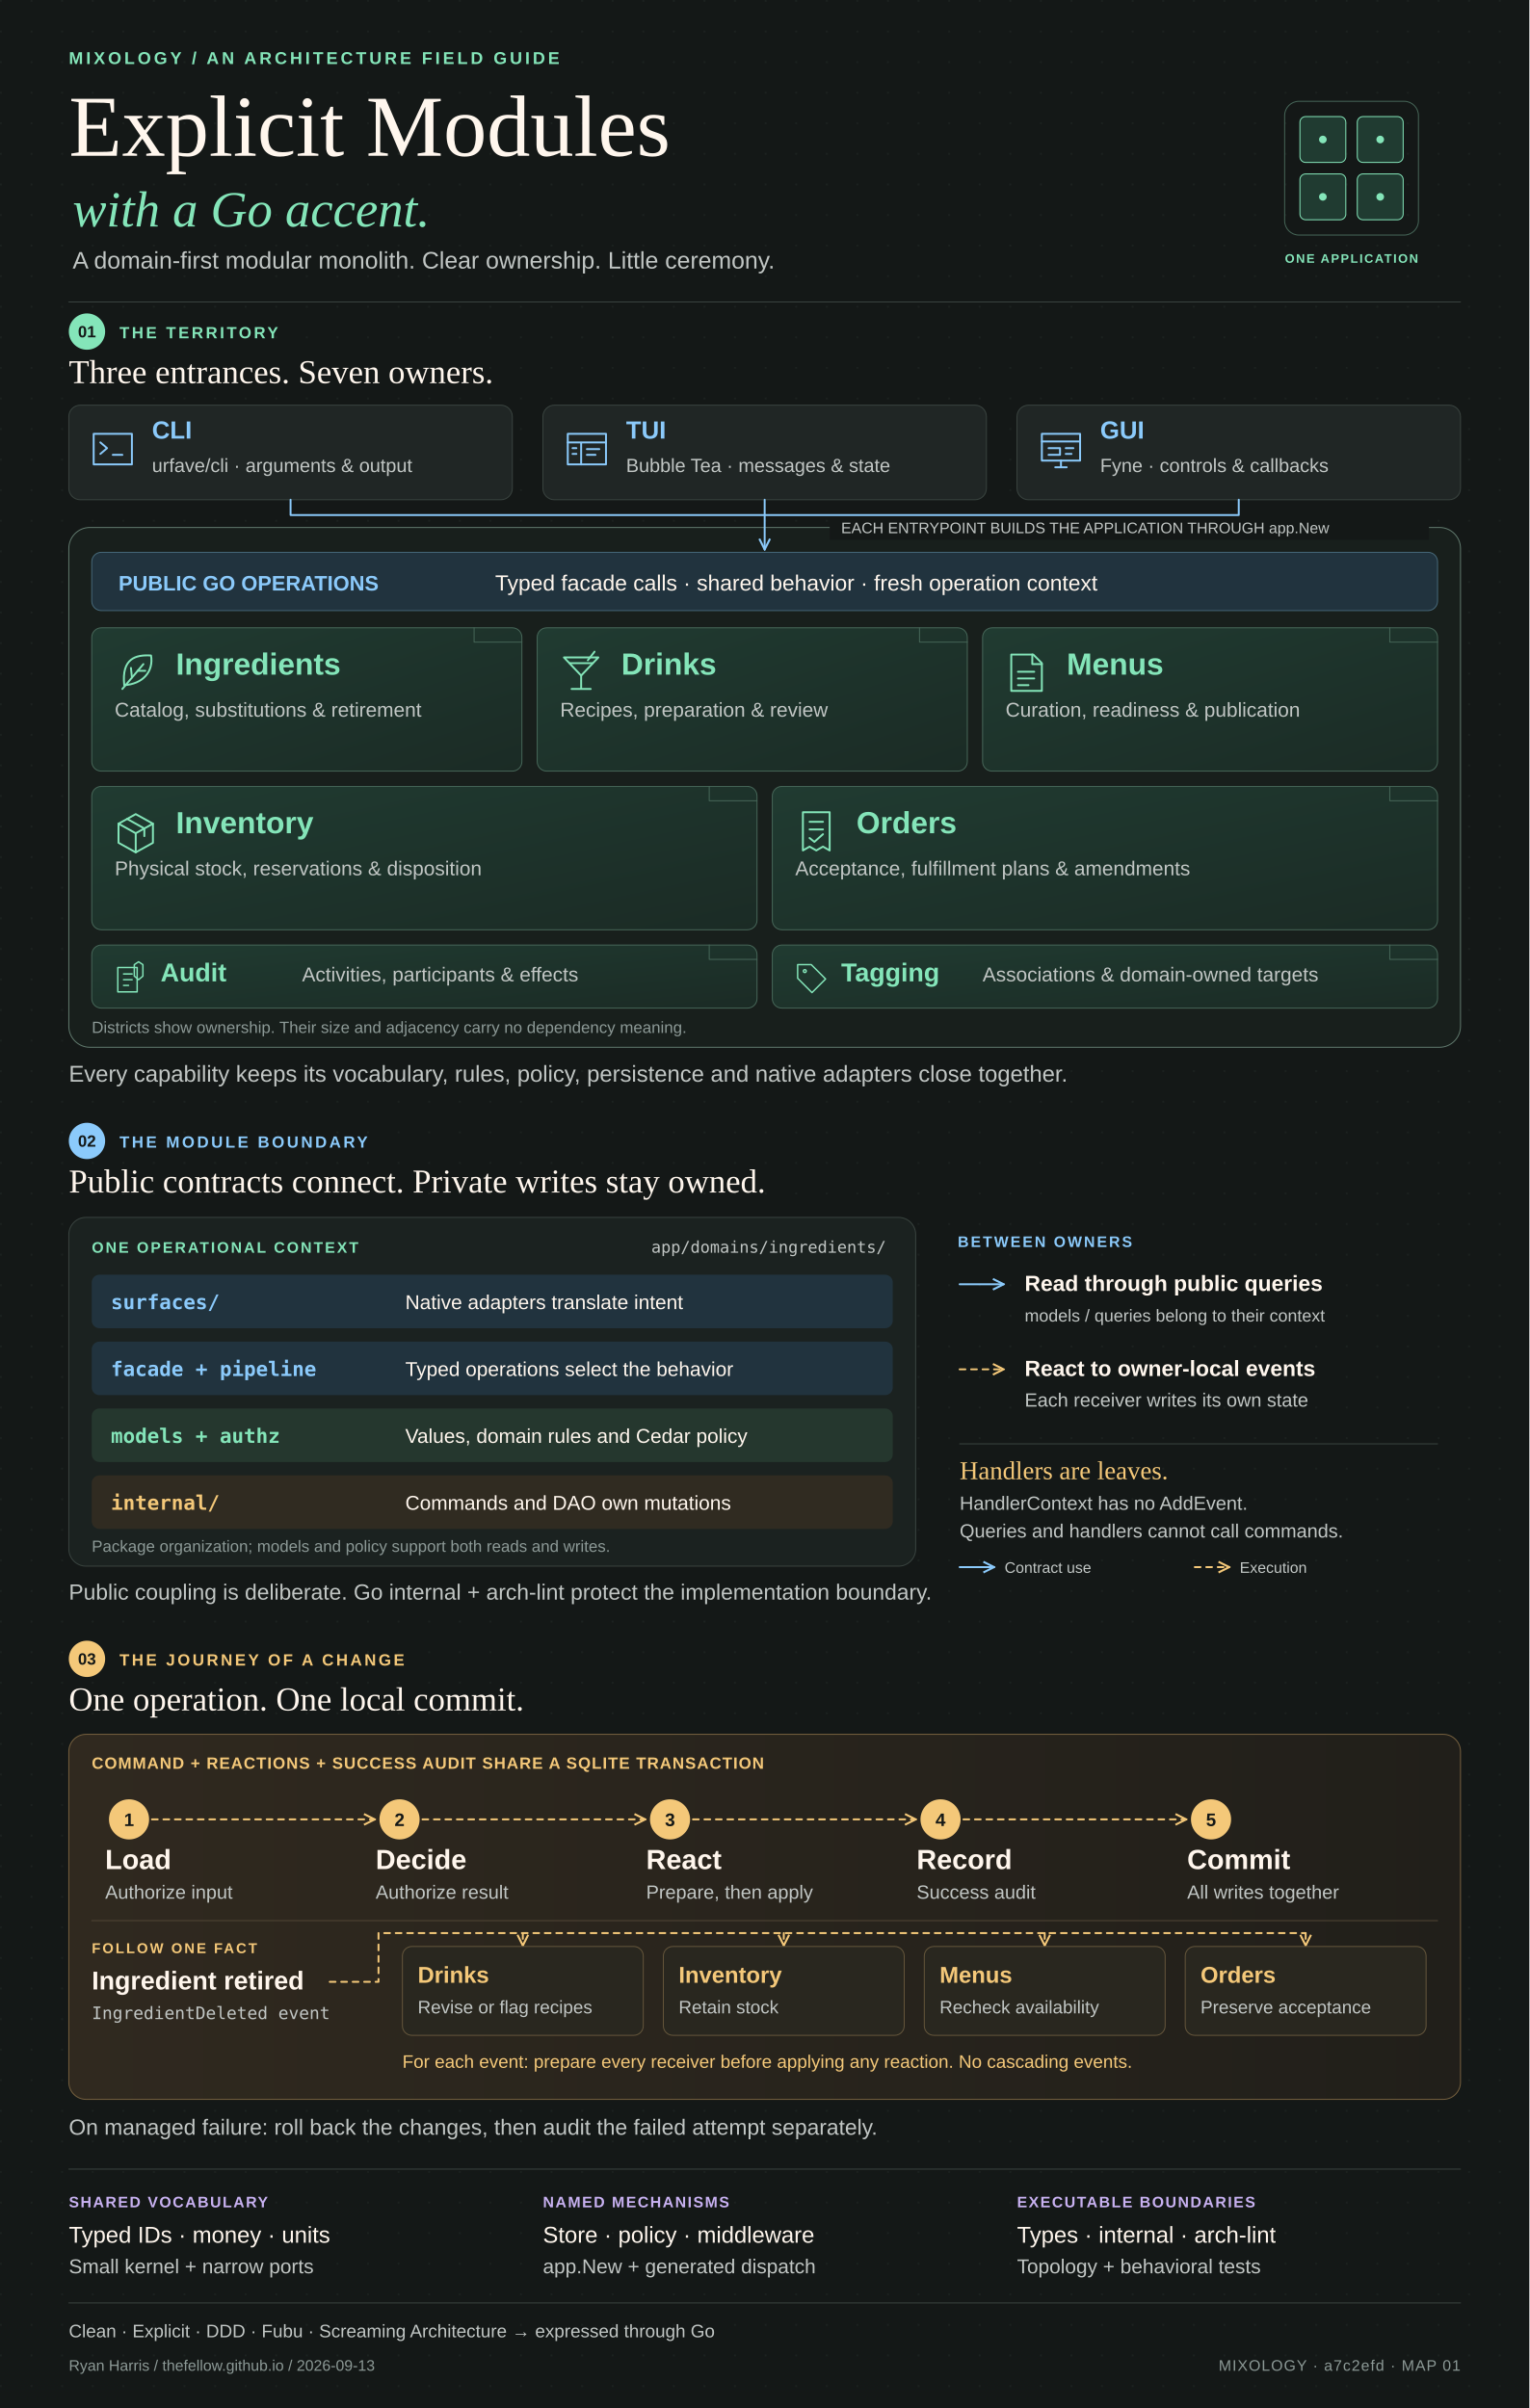
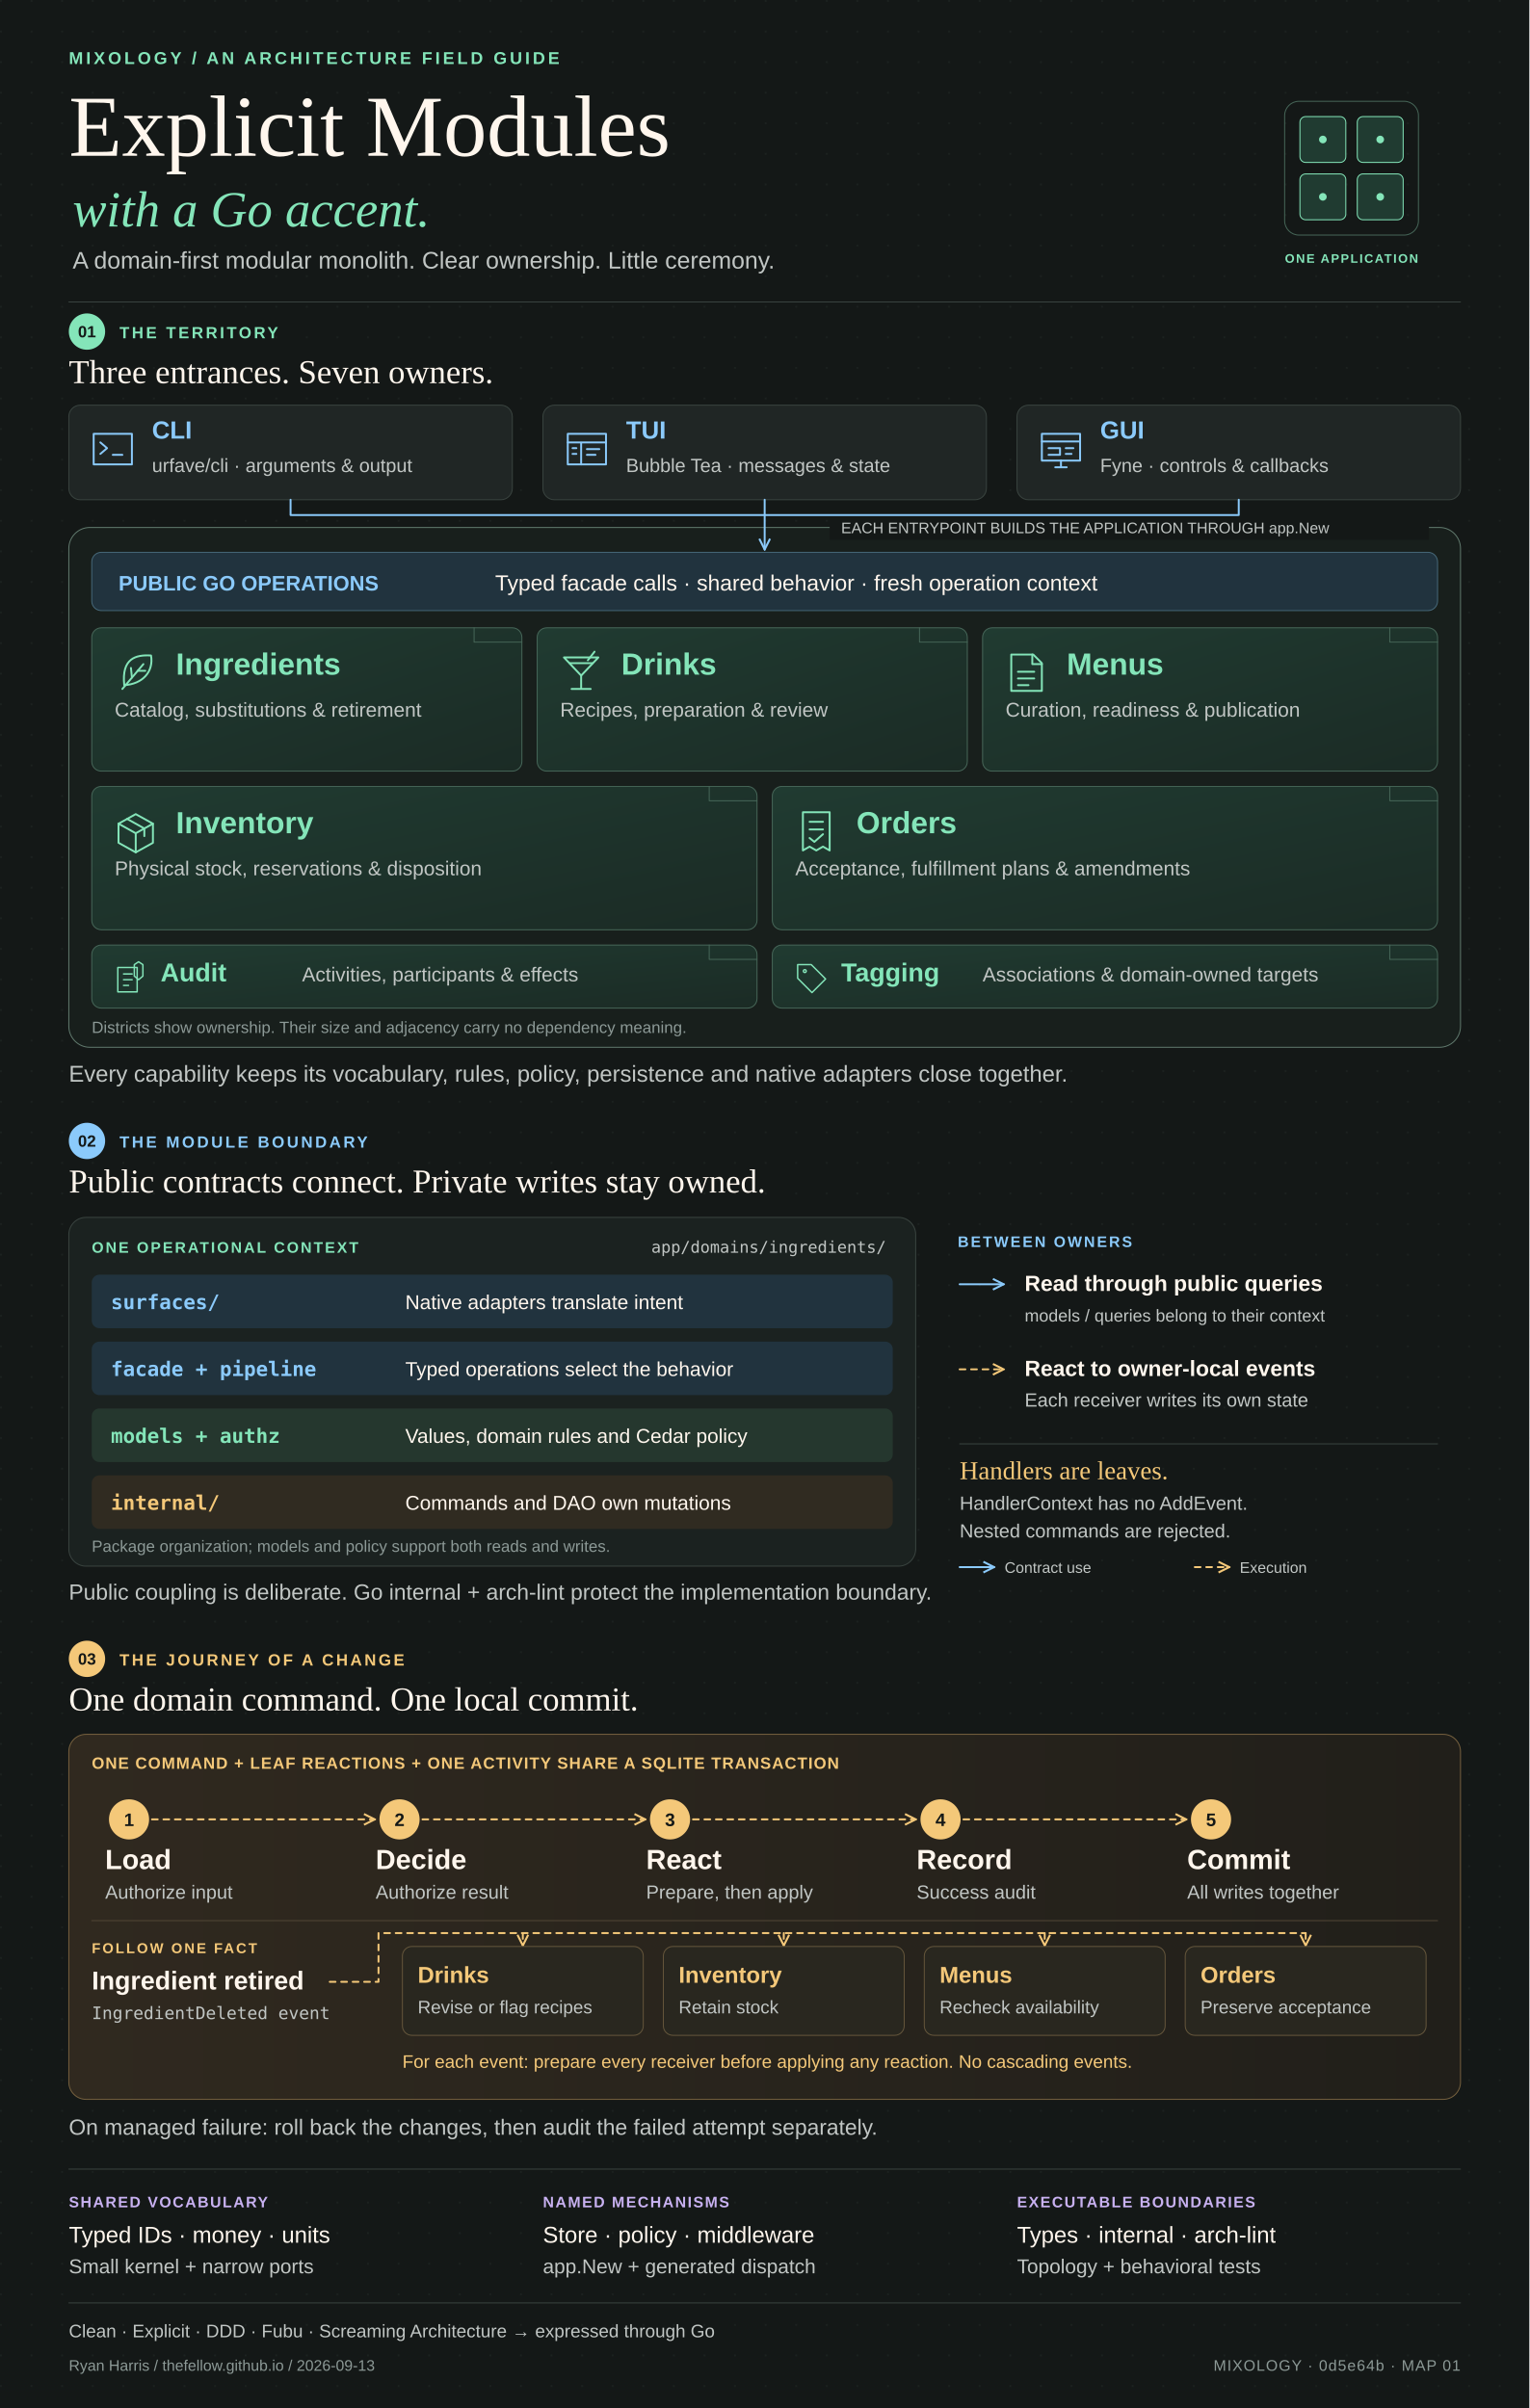
<svg xmlns="http://www.w3.org/2000/svg" xmlns:xlink="http://www.w3.org/1999/xlink" width="1600" height="2520" viewBox="0 0 1600 2520" role="img" aria-labelledby="title desc">
  <defs>
    <pattern id="grid" width="32" height="32" patternUnits="userSpaceOnUse">
      <circle cx="1" cy="1" r="0.8" fill="#64766c" opacity="0.20" />
    </pattern>
    <linearGradient id="domain" x2="1" y2="1">
      <stop stop-color="#203b31" />
      <stop offset="1" stop-color="#1b2b25" />
    </linearGradient>
    <linearGradient id="transaction">
      <stop stop-color="#30291f" />
      <stop offset="1" stop-color="#211f1a" />
    </linearGradient>
    <marker id="arrow-blue" viewBox="0 0 10 10" refX="9" refY="5" markerWidth="7" markerHeight="7" orient="auto">
      <path d="M1 1 L9 5 L1 9" fill="none" stroke="#8bcafb" stroke-width="1.5" />
    </marker>
    <marker id="arrow-gold" viewBox="0 0 10 10" refX="9" refY="5" markerWidth="7" markerHeight="7" orient="auto">
      <path d="M1 1 L9 5 L1 9" fill="none" stroke="#f4c879" stroke-width="1.5" />
    </marker>
  </defs>
  <style>text{font-family:Arial,Helvetica,sans-serif} .serif{font-family:Georgia,"Times New Roman",serif} .mono{font-family:Menlo,Consolas,monospace} a:hover .district{stroke:#fff6ed;stroke-width:2} a:focus .district{stroke:#fff6ed;stroke-width:3}</style>
  <rect x="0" y="0" width="1600" height="2520" rx="0" fill="#141817" stroke="none" />
  <rect x="0" y="0" width="1600" height="2520" rx="0" fill="url(#grid)" stroke="none" />
  <text x="72" y="67" fill="#84e5b9" font-size="18" font-weight="700" class="" text-anchor="start" letter-spacing="3">MIXOLOGY  /  AN ARCHITECTURE FIELD GUIDE</text>
  <text x="72" y="163" fill="#fff6ed" font-size="91" font-weight="400" class="serif" text-anchor="start">Explicit Modules</text>
  <text x="76" y="237" fill="#84e5b9" font-size="53" font-weight="400" class="serif" text-anchor="start" font-style="italic">with a Go accent.</text>
  <text x="76" y="281" fill="#c1c6c4" font-size="25" font-weight="400" class="" text-anchor="start">A domain-first modular monolith. Clear ownership. Little ceremony.</text>
  <rect x="1360" y="122" width="48" height="48" rx="6" fill="#203b31" stroke="#84e5b9" />
  <circle cx="1384" cy="146" r="4" fill="#84e5b9" stroke="none" />
  <rect x="1420" y="122" width="48" height="48" rx="6" fill="#203b31" stroke="#84e5b9" />
  <circle cx="1444" cy="146" r="4" fill="#84e5b9" stroke="none" />
  <rect x="1360" y="182" width="48" height="48" rx="6" fill="#203b31" stroke="#84e5b9" />
  <circle cx="1384" cy="206" r="4" fill="#84e5b9" stroke="none" />
  <rect x="1420" y="182" width="48" height="48" rx="6" fill="#203b31" stroke="#84e5b9" />
  <circle cx="1444" cy="206" r="4" fill="#84e5b9" stroke="none" />
  <rect x="1344" y="106" width="140" height="140" rx="15" fill="none" stroke="#466658" />
  <text x="1414" y="275" fill="#84e5b9" font-size="13" font-weight="700" class="" text-anchor="middle" letter-spacing="1.5">ONE APPLICATION</text>
  <path d="M72 316 H1528" stroke="#39433f" stroke-width="1" fill="none" stroke-linecap="round" stroke-linejoin="round" />
  <circle cx="91" cy="347" r="19" fill="#84e5b9" stroke="none" />
  <text x="91" y="353" fill="#141817" font-size="17" font-weight="700" class="" text-anchor="middle">01</text>
  <text x="125" y="354" fill="#84e5b9" font-size="17" font-weight="700" class="" text-anchor="start" letter-spacing="2.5">THE TERRITORY</text>
  <text x="72" y="401" fill="#fff6ed" font-size="35" font-weight="500" class="serif" text-anchor="start">Three entrances. Seven owners.</text>
-   <a href="https://github.com/TheFellow/go-modular-monolith/blob/a7c2efda8c0cd905089a27060242ff841bb0ad41/main/cli/README.md" xlink:href="https://github.com/TheFellow/go-modular-monolith/blob/a7c2efda8c0cd905089a27060242ff841bb0ad41/main/cli/README.md" target="_blank">
+   <a href="https://github.com/TheFellow/go-modular-monolith/blob/0d5e64b0455f7a5c96d4afada64654a5fdbb9a2c/main/cli/README.md" xlink:href="https://github.com/TheFellow/go-modular-monolith/blob/0d5e64b0455f7a5c96d4afada64654a5fdbb9a2c/main/cli/README.md" target="_blank">
    <rect x="72" y="424" width="464" height="99" rx="12" fill="#202625" stroke="#39433f" />
    <g transform="translate(94 446) scale(1)">
      <path d="M4 8 H44 V40 H4 Z" stroke="#8bcafb" stroke-width="2" fill="none" stroke-linecap="round" stroke-linejoin="round" />
      <path d="M11 17 L18 23 L11 29 M24 30 H34" stroke="#8bcafb" stroke-width="2" fill="none" stroke-linecap="round" stroke-linejoin="round" />
    </g>
    <text x="159" y="459" fill="#8bcafb" font-size="26" font-weight="700" class="" text-anchor="start">CLI</text>
    <text x="159" y="494" fill="#c1c6c4" font-size="20" font-weight="400" class="" text-anchor="start">urfave/cli · arguments &amp; output</text>
  </a>
-   <a href="https://github.com/TheFellow/go-modular-monolith/blob/a7c2efda8c0cd905089a27060242ff841bb0ad41/main/tui/README.md" xlink:href="https://github.com/TheFellow/go-modular-monolith/blob/a7c2efda8c0cd905089a27060242ff841bb0ad41/main/tui/README.md" target="_blank">
+   <a href="https://github.com/TheFellow/go-modular-monolith/blob/0d5e64b0455f7a5c96d4afada64654a5fdbb9a2c/main/tui/README.md" xlink:href="https://github.com/TheFellow/go-modular-monolith/blob/0d5e64b0455f7a5c96d4afada64654a5fdbb9a2c/main/tui/README.md" target="_blank">
    <rect x="568" y="424" width="464" height="99" rx="12" fill="#202625" stroke="#39433f" />
    <g transform="translate(590 446) scale(1)">
      <path d="M4 8 H44 V40 H4 Z" stroke="#8bcafb" stroke-width="2" fill="none" stroke-linecap="round" stroke-linejoin="round" />
      <path d="M4 17 H44 M18 17 V40 M9 23 H13 M9 29 H13 M24 24 H37 M24 30 H33" stroke="#8bcafb" stroke-width="2" fill="none" stroke-linecap="round" stroke-linejoin="round" />
    </g>
    <text x="655" y="459" fill="#8bcafb" font-size="26" font-weight="700" class="" text-anchor="start">TUI</text>
    <text x="655" y="494" fill="#c1c6c4" font-size="20" font-weight="400" class="" text-anchor="start">Bubble Tea · messages &amp; state</text>
  </a>
-   <a href="https://github.com/TheFellow/go-modular-monolith/blob/a7c2efda8c0cd905089a27060242ff841bb0ad41/main/gui/README.md" xlink:href="https://github.com/TheFellow/go-modular-monolith/blob/a7c2efda8c0cd905089a27060242ff841bb0ad41/main/gui/README.md" target="_blank">
+   <a href="https://github.com/TheFellow/go-modular-monolith/blob/0d5e64b0455f7a5c96d4afada64654a5fdbb9a2c/main/gui/README.md" xlink:href="https://github.com/TheFellow/go-modular-monolith/blob/0d5e64b0455f7a5c96d4afada64654a5fdbb9a2c/main/gui/README.md" target="_blank">
    <rect x="1064" y="424" width="464" height="99" rx="12" fill="#202625" stroke="#39433f" />
    <g transform="translate(1086 446) scale(1)">
      <path d="M4 8 H44 V36 H4 Z" stroke="#8bcafb" stroke-width="2" fill="none" stroke-linecap="round" stroke-linejoin="round" />
      <path d="M18 43 H30 M24 36 V43 M4 16 H44" stroke="#8bcafb" stroke-width="2" fill="none" stroke-linecap="round" stroke-linejoin="round" />
      <path d="M11 23 H23 V30 H11 M29 23 H37 M29 29 H35" stroke="#8bcafb" stroke-width="2" fill="none" stroke-linecap="round" stroke-linejoin="round" />
    </g>
    <text x="1151" y="459" fill="#8bcafb" font-size="26" font-weight="700" class="" text-anchor="start">GUI</text>
    <text x="1151" y="494" fill="#c1c6c4" font-size="20" font-weight="400" class="" text-anchor="start">Fyne · controls &amp; callbacks</text>
  </a>
  <rect x="72" y="552" width="1456" height="544" rx="22" fill="#181f1c" stroke="#60796d" />
  <path d="M304 523 V539 H1296 V523 M800 523 V539" stroke="#8bcafb" stroke-width="2" fill="none" stroke-linecap="round" stroke-linejoin="round" />
  <path d="M800 539 V575" stroke="#8bcafb" stroke-width="2" fill="none" stroke-linecap="round" stroke-linejoin="round" marker-end="url(#arrow-blue)" />
  <rect x="868" y="542" width="627" height="23" rx="0" fill="#141817" stroke="none" />
  <text x="880" y="558" fill="#c1c6c4" font-size="16" font-weight="500" class="" text-anchor="start">EACH ENTRYPOINT BUILDS THE APPLICATION THROUGH app.New</text>
-   <a href="https://github.com/TheFellow/go-modular-monolith/blob/a7c2efda8c0cd905089a27060242ff841bb0ad41/app/app.go" xlink:href="https://github.com/TheFellow/go-modular-monolith/blob/a7c2efda8c0cd905089a27060242ff841bb0ad41/app/app.go" target="_blank">
+   <a href="https://github.com/TheFellow/go-modular-monolith/blob/0d5e64b0455f7a5c96d4afada64654a5fdbb9a2c/app/app.go" xlink:href="https://github.com/TheFellow/go-modular-monolith/blob/0d5e64b0455f7a5c96d4afada64654a5fdbb9a2c/app/app.go" target="_blank">
    <rect x="96" y="578" width="1408" height="61" rx="10" fill="#21333e" stroke="#466879" />
    <text x="124" y="618" fill="#8bcafb" font-size="22" font-weight="700" class="" text-anchor="start">PUBLIC GO OPERATIONS</text>
    <text x="518" y="618" fill="#fff6ed" font-size="23" font-weight="400" class="" text-anchor="start">Typed facade calls  ·  shared behavior  ·  fresh operation context</text>
  </a>
-   <a href="https://github.com/TheFellow/go-modular-monolith/blob/a7c2efda8c0cd905089a27060242ff841bb0ad41/app/domains/ingredients/module.go" xlink:href="https://github.com/TheFellow/go-modular-monolith/blob/a7c2efda8c0cd905089a27060242ff841bb0ad41/app/domains/ingredients/module.go" target="_blank">
+   <a href="https://github.com/TheFellow/go-modular-monolith/blob/0d5e64b0455f7a5c96d4afada64654a5fdbb9a2c/app/domains/ingredients/module.go" xlink:href="https://github.com/TheFellow/go-modular-monolith/blob/0d5e64b0455f7a5c96d4afada64654a5fdbb9a2c/app/domains/ingredients/module.go" target="_blank">
    <rect x="96" y="657" width="450" height="150" rx="10" fill="url(#domain)" stroke="#466658" class="district" />
    <path d="M496 657 L496 672 L546 672" stroke="#466658" stroke-width="1" fill="none" stroke-linecap="round" stroke-linejoin="round" />
    <g transform="translate(118 679) scale(1)">
      <path d="M12 38 C9 10 24 6 40 7 C43 24 31 37 12 38 Z" stroke="#84e5b9" stroke-width="2" fill="none" stroke-linecap="round" stroke-linejoin="round" />
      <path d="M10 42 L32 16" stroke="#84e5b9" stroke-width="2" fill="none" stroke-linecap="round" stroke-linejoin="round" />
      <path d="M20 30 L19 20" stroke="#84e5b9" stroke-width="2" fill="none" stroke-linecap="round" stroke-linejoin="round" />
      <path d="M26 23 L34 23" stroke="#84e5b9" stroke-width="2" fill="none" stroke-linecap="round" stroke-linejoin="round" />
    </g>
    <text x="184" y="706" fill="#84e5b9" font-size="32" font-weight="600" class="" text-anchor="start">Ingredients</text>
    <text x="120" y="750" fill="#c1c6c4" font-size="21" font-weight="400" class="" text-anchor="start">Catalog, substitutions &amp; retirement</text>
  </a>
-   <a href="https://github.com/TheFellow/go-modular-monolith/blob/a7c2efda8c0cd905089a27060242ff841bb0ad41/app/domains/drinks/module.go" xlink:href="https://github.com/TheFellow/go-modular-monolith/blob/a7c2efda8c0cd905089a27060242ff841bb0ad41/app/domains/drinks/module.go" target="_blank">
+   <a href="https://github.com/TheFellow/go-modular-monolith/blob/0d5e64b0455f7a5c96d4afada64654a5fdbb9a2c/app/domains/drinks/module.go" xlink:href="https://github.com/TheFellow/go-modular-monolith/blob/0d5e64b0455f7a5c96d4afada64654a5fdbb9a2c/app/domains/drinks/module.go" target="_blank">
    <rect x="562" y="657" width="450" height="150" rx="10" fill="url(#domain)" stroke="#466658" class="district" />
    <path d="M962 657 L962 672 L1012 672" stroke="#466658" stroke-width="1" fill="none" stroke-linecap="round" stroke-linejoin="round" />
    <g transform="translate(584 679) scale(1)">
      <path d="M6 9 H42 L24 28 Z" stroke="#84e5b9" stroke-width="2" fill="none" stroke-linecap="round" stroke-linejoin="round" />
      <path d="M24 28 V42 M14 42 H34" stroke="#84e5b9" stroke-width="2" fill="none" stroke-linecap="round" stroke-linejoin="round" />
      <path d="M12 15 H36" stroke="#84e5b9" stroke-width="2" fill="none" stroke-linecap="round" stroke-linejoin="round" />
      <path d="M31 12 L38 3" stroke="#84e5b9" stroke-width="2" fill="none" stroke-linecap="round" stroke-linejoin="round" />
    </g>
    <text x="650" y="706" fill="#84e5b9" font-size="32" font-weight="600" class="" text-anchor="start">Drinks</text>
    <text x="586" y="750" fill="#c1c6c4" font-size="21" font-weight="400" class="" text-anchor="start">Recipes, preparation &amp; review</text>
  </a>
-   <a href="https://github.com/TheFellow/go-modular-monolith/blob/a7c2efda8c0cd905089a27060242ff841bb0ad41/app/domains/menus/module.go" xlink:href="https://github.com/TheFellow/go-modular-monolith/blob/a7c2efda8c0cd905089a27060242ff841bb0ad41/app/domains/menus/module.go" target="_blank">
+   <a href="https://github.com/TheFellow/go-modular-monolith/blob/0d5e64b0455f7a5c96d4afada64654a5fdbb9a2c/app/domains/menus/module.go" xlink:href="https://github.com/TheFellow/go-modular-monolith/blob/0d5e64b0455f7a5c96d4afada64654a5fdbb9a2c/app/domains/menus/module.go" target="_blank">
    <rect x="1028" y="657" width="476" height="150" rx="10" fill="url(#domain)" stroke="#466658" class="district" />
    <path d="M1454 657 L1454 672 L1504 672" stroke="#466658" stroke-width="1" fill="none" stroke-linecap="round" stroke-linejoin="round" />
    <g transform="translate(1050 679) scale(1)">
      <path d="M8 6 H31 L40 15 V44 H8 Z" stroke="#84e5b9" stroke-width="2" fill="none" stroke-linecap="round" stroke-linejoin="round" />
      <path d="M30 6 V16 H40" stroke="#84e5b9" stroke-width="2" fill="none" stroke-linecap="round" stroke-linejoin="round" />
      <path d="M15 24 H32 M15 31 H32 M15 38 H26" stroke="#84e5b9" stroke-width="2" fill="none" stroke-linecap="round" stroke-linejoin="round" />
    </g>
    <text x="1116" y="706" fill="#84e5b9" font-size="32" font-weight="600" class="" text-anchor="start">Menus</text>
    <text x="1052" y="750" fill="#c1c6c4" font-size="21" font-weight="400" class="" text-anchor="start">Curation, readiness &amp; publication</text>
  </a>
-   <a href="https://github.com/TheFellow/go-modular-monolith/blob/a7c2efda8c0cd905089a27060242ff841bb0ad41/app/domains/inventory/module.go" xlink:href="https://github.com/TheFellow/go-modular-monolith/blob/a7c2efda8c0cd905089a27060242ff841bb0ad41/app/domains/inventory/module.go" target="_blank">
+   <a href="https://github.com/TheFellow/go-modular-monolith/blob/0d5e64b0455f7a5c96d4afada64654a5fdbb9a2c/app/domains/inventory/module.go" xlink:href="https://github.com/TheFellow/go-modular-monolith/blob/0d5e64b0455f7a5c96d4afada64654a5fdbb9a2c/app/domains/inventory/module.go" target="_blank">
    <rect x="96" y="823" width="696" height="150" rx="10" fill="url(#domain)" stroke="#466658" class="district" />
    <path d="M742 823 L742 838 L792 838" stroke="#466658" stroke-width="1" fill="none" stroke-linecap="round" stroke-linejoin="round" />
    <g transform="translate(118 845) scale(1)">
      <path d="M6 17 L24 7 L42 17 V37 L24 47 L6 37 Z" stroke="#84e5b9" stroke-width="2" fill="none" stroke-linecap="round" stroke-linejoin="round" />
      <path d="M6 17 L24 27 L42 17 M24 27 V47" stroke="#84e5b9" stroke-width="2" fill="none" stroke-linecap="round" stroke-linejoin="round" />
      <path d="M15 12 L33 22 V30" stroke="#84e5b9" stroke-width="2" fill="none" stroke-linecap="round" stroke-linejoin="round" />
    </g>
    <text x="184" y="872" fill="#84e5b9" font-size="32" font-weight="600" class="" text-anchor="start">Inventory</text>
    <text x="120" y="916" fill="#c1c6c4" font-size="21" font-weight="400" class="" text-anchor="start">Physical stock, reservations &amp; disposition</text>
  </a>
-   <a href="https://github.com/TheFellow/go-modular-monolith/blob/a7c2efda8c0cd905089a27060242ff841bb0ad41/app/domains/orders/module.go" xlink:href="https://github.com/TheFellow/go-modular-monolith/blob/a7c2efda8c0cd905089a27060242ff841bb0ad41/app/domains/orders/module.go" target="_blank">
+   <a href="https://github.com/TheFellow/go-modular-monolith/blob/0d5e64b0455f7a5c96d4afada64654a5fdbb9a2c/app/domains/orders/module.go" xlink:href="https://github.com/TheFellow/go-modular-monolith/blob/0d5e64b0455f7a5c96d4afada64654a5fdbb9a2c/app/domains/orders/module.go" target="_blank">
    <rect x="808" y="823" width="696" height="150" rx="10" fill="url(#domain)" stroke="#466658" class="district" />
    <path d="M1454 823 L1454 838 L1504 838" stroke="#466658" stroke-width="1" fill="none" stroke-linecap="round" stroke-linejoin="round" />
    <g transform="translate(830 845) scale(1)">
      <path d="M10 5 H38 V45 L31 41 L24 45 L17 41 L10 45 Z" stroke="#84e5b9" stroke-width="2" fill="none" stroke-linecap="round" stroke-linejoin="round" />
      <path d="M17 15 H31 M17 23 H31" stroke="#84e5b9" stroke-width="2" fill="none" stroke-linecap="round" stroke-linejoin="round" />
      <path d="M17 32 L22 36 L31 28" stroke="#84e5b9" stroke-width="2" fill="none" stroke-linecap="round" stroke-linejoin="round" />
    </g>
    <text x="896" y="872" fill="#84e5b9" font-size="32" font-weight="600" class="" text-anchor="start">Orders</text>
    <text x="832" y="916" fill="#c1c6c4" font-size="21" font-weight="400" class="" text-anchor="start">Acceptance, fulfillment plans &amp; amendments</text>
  </a>
-   <a href="https://github.com/TheFellow/go-modular-monolith/blob/a7c2efda8c0cd905089a27060242ff841bb0ad41/app/domains/audit/module.go" xlink:href="https://github.com/TheFellow/go-modular-monolith/blob/a7c2efda8c0cd905089a27060242ff841bb0ad41/app/domains/audit/module.go" target="_blank">
+   <a href="https://github.com/TheFellow/go-modular-monolith/blob/0d5e64b0455f7a5c96d4afada64654a5fdbb9a2c/app/domains/audit/module.go" xlink:href="https://github.com/TheFellow/go-modular-monolith/blob/0d5e64b0455f7a5c96d4afada64654a5fdbb9a2c/app/domains/audit/module.go" target="_blank">
    <rect x="96" y="989" width="696" height="66" rx="10" fill="url(#domain)" stroke="#466658" class="district" />
    <path d="M742 989 L742 1004 L792 1004" stroke="#466658" stroke-width="1" fill="none" stroke-linecap="round" stroke-linejoin="round" />
    <g transform="translate(118 1005) scale(0.75)">
      <path d="M7 10 H34 V44 H7 Z" stroke="#84e5b9" stroke-width="2" fill="none" stroke-linecap="round" stroke-linejoin="round" />
      <path d="M15 19 H27 M15 27 H27 M15 35 H22" stroke="#84e5b9" stroke-width="2" fill="none" stroke-linecap="round" stroke-linejoin="round" />
      <path d="M30 6 L36 2 L42 6 V22 L36 27 L30 22 Z" stroke="#84e5b9" stroke-width="2" fill="none" stroke-linecap="round" stroke-linejoin="round" />
    </g>
    <text x="168" y="1027" fill="#84e5b9" font-size="27" font-weight="600" class="" text-anchor="start">Audit</text>
    <text x="316" y="1027" fill="#c1c6c4" font-size="21" font-weight="400" class="" text-anchor="start">Activities, participants &amp; effects</text>
  </a>
-   <a href="https://github.com/TheFellow/go-modular-monolith/blob/a7c2efda8c0cd905089a27060242ff841bb0ad41/app/domains/tagging/module.go" xlink:href="https://github.com/TheFellow/go-modular-monolith/blob/a7c2efda8c0cd905089a27060242ff841bb0ad41/app/domains/tagging/module.go" target="_blank">
+   <a href="https://github.com/TheFellow/go-modular-monolith/blob/0d5e64b0455f7a5c96d4afada64654a5fdbb9a2c/app/domains/tagging/module.go" xlink:href="https://github.com/TheFellow/go-modular-monolith/blob/0d5e64b0455f7a5c96d4afada64654a5fdbb9a2c/app/domains/tagging/module.go" target="_blank">
    <rect x="808" y="989" width="696" height="66" rx="10" fill="url(#domain)" stroke="#466658" class="district" />
    <path d="M1454 989 L1454 1004 L1504 1004" stroke="#466658" stroke-width="1" fill="none" stroke-linecap="round" stroke-linejoin="round" />
    <g transform="translate(830 1005) scale(0.75)">
      <path d="M6 6 H25 L45 26 L26 45 L6 25 Z" stroke="#84e5b9" stroke-width="2" fill="none" stroke-linecap="round" stroke-linejoin="round" />
      <path d="M14 15 A2 2 0 1 0 18 15 A2 2 0 1 0 14 15" stroke="#84e5b9" stroke-width="2" fill="none" stroke-linecap="round" stroke-linejoin="round" />
    </g>
    <text x="880" y="1027" fill="#84e5b9" font-size="27" font-weight="600" class="" text-anchor="start">Tagging</text>
    <text x="1028" y="1027" fill="#c1c6c4" font-size="21" font-weight="400" class="" text-anchor="start">Associations &amp; domain-owned targets</text>
  </a>
  <text x="96" y="1081" fill="#8c9996" font-size="17" font-weight="400" class="" text-anchor="start">Districts show ownership. Their size and adjacency carry no dependency meaning.</text>
  <text x="72" y="1132" fill="#c1c6c4" font-size="24" font-weight="400" class="" text-anchor="start">Every capability keeps its vocabulary, rules, policy, persistence and native adapters close together.</text>
  <circle cx="91" cy="1194" r="19" fill="#8bcafb" stroke="none" />
  <text x="91" y="1200" fill="#141817" font-size="17" font-weight="700" class="" text-anchor="middle">02</text>
  <text x="125" y="1201" fill="#8bcafb" font-size="17" font-weight="700" class="" text-anchor="start" letter-spacing="2.5">THE MODULE BOUNDARY</text>
  <text x="72" y="1248" fill="#fff6ed" font-size="35" font-weight="500" class="serif" text-anchor="start">Public contracts connect. Private writes stay owned.</text>
  <rect x="72" y="1274" width="886" height="365" rx="18" fill="#1b2220" stroke="#39433f" />
  <text x="96" y="1311" fill="#84e5b9" font-size="16" font-weight="700" class="" text-anchor="start" letter-spacing="2">ONE OPERATIONAL CONTEXT</text>
  <text x="927" y="1311" fill="#c1c6c4" font-size="17" font-weight="400" class="mono" text-anchor="end">app/domains/ingredients/</text>
  <rect x="96" y="1334" width="838" height="56" rx="8" fill="#21333e" stroke="none" />
  <text x="116" y="1370" fill="#8bcafb" font-size="21" font-weight="600" class="mono" text-anchor="start">surfaces/</text>
  <text x="424" y="1370" fill="#fff6ed" font-size="21" font-weight="400" class="" text-anchor="start">Native adapters translate intent</text>
  <rect x="96" y="1404" width="838" height="56" rx="8" fill="#21333e" stroke="none" />
  <text x="116" y="1440" fill="#8bcafb" font-size="21" font-weight="600" class="mono" text-anchor="start">facade + pipeline</text>
  <text x="424" y="1440" fill="#fff6ed" font-size="21" font-weight="400" class="" text-anchor="start">Typed operations select the behavior</text>
  <rect x="96" y="1474" width="838" height="56" rx="8" fill="#25372e" stroke="none" />
  <text x="116" y="1510" fill="#84e5b9" font-size="21" font-weight="600" class="mono" text-anchor="start">models + authz</text>
  <text x="424" y="1510" fill="#fff6ed" font-size="21" font-weight="400" class="" text-anchor="start">Values, domain rules and Cedar policy</text>
  <rect x="96" y="1544" width="838" height="56" rx="8" fill="#302b21" stroke="none" />
  <text x="116" y="1580" fill="#f4c879" font-size="21" font-weight="600" class="mono" text-anchor="start">internal/</text>
  <text x="424" y="1580" fill="#fff6ed" font-size="21" font-weight="400" class="" text-anchor="start">Commands and DAO own mutations</text>
  <text x="96" y="1624" fill="#8c9996" font-size="17" font-weight="400" class="" text-anchor="start">Package organization; models and policy support both reads and writes.</text>
-   <a href="https://github.com/TheFellow/go-modular-monolith/blob/a7c2efda8c0cd905089a27060242ff841bb0ad41/docs/architecture.md" xlink:href="https://github.com/TheFellow/go-modular-monolith/blob/a7c2efda8c0cd905089a27060242ff841bb0ad41/docs/architecture.md" target="_blank">
+   <a href="https://github.com/TheFellow/go-modular-monolith/blob/0d5e64b0455f7a5c96d4afada64654a5fdbb9a2c/docs/architecture.md" xlink:href="https://github.com/TheFellow/go-modular-monolith/blob/0d5e64b0455f7a5c96d4afada64654a5fdbb9a2c/docs/architecture.md" target="_blank">
    <text x="1002" y="1305" fill="#8bcafb" font-size="16" font-weight="700" class="" text-anchor="start" letter-spacing="2">BETWEEN OWNERS</text>
    <path d="M1004 1344 H1050" stroke="#8bcafb" stroke-width="2" fill="none" stroke-linecap="round" stroke-linejoin="round" marker-end="url(#arrow-blue)" />
    <text x="1072" y="1351" fill="#fff6ed" font-size="23" font-weight="600" class="" text-anchor="start">Read through public queries</text>
    <text x="1072" y="1383" fill="#c1c6c4" font-size="18" font-weight="400" class="" text-anchor="start">models / queries belong to their context</text>
    <path d="M1004 1433 H1050" stroke="#f4c879" stroke-width="2" fill="none" stroke-linecap="round" stroke-linejoin="round" marker-end="url(#arrow-gold)" stroke-dasharray="6 6" />
    <text x="1072" y="1440" fill="#fff6ed" font-size="23" font-weight="600" class="" text-anchor="start">React to owner-local events</text>
    <text x="1072" y="1472" fill="#c1c6c4" font-size="20" font-weight="400" class="" text-anchor="start">Each receiver writes its own state</text>
  </a>
-   <a href="https://github.com/TheFellow/go-modular-monolith/blob/a7c2efda8c0cd905089a27060242ff841bb0ad41/pkg/middleware/context.go" xlink:href="https://github.com/TheFellow/go-modular-monolith/blob/a7c2efda8c0cd905089a27060242ff841bb0ad41/pkg/middleware/context.go" target="_blank">
+   <a href="https://github.com/TheFellow/go-modular-monolith/blob/0d5e64b0455f7a5c96d4afada64654a5fdbb9a2c/pkg/middleware/context.go" xlink:href="https://github.com/TheFellow/go-modular-monolith/blob/0d5e64b0455f7a5c96d4afada64654a5fdbb9a2c/pkg/middleware/context.go" target="_blank">
    <path d="M1004 1511 H1504" stroke="#39433f" stroke-width="1" fill="none" stroke-linecap="round" stroke-linejoin="round" />
    <text x="1004" y="1548" fill="#f4c879" font-size="27" font-weight="500" class="serif" text-anchor="start">Handlers are leaves.</text>
    <text x="1004" y="1580" fill="#c1c6c4" font-size="20" font-weight="400" class="" text-anchor="start">HandlerContext has no AddEvent.</text>
-     <text x="1004" y="1609" fill="#c1c6c4" font-size="20" font-weight="400" class="" text-anchor="start">Queries and handlers cannot call commands.</text>
+     <text x="1004" y="1609" fill="#c1c6c4" font-size="20" font-weight="400" class="" text-anchor="start">Nested commands are rejected.</text>
  </a>
  <path d="M1004 1640 H1040" stroke="#8bcafb" stroke-width="2" fill="none" stroke-linecap="round" stroke-linejoin="round" marker-end="url(#arrow-blue)" />
  <text x="1051" y="1646" fill="#c1c6c4" font-size="16" font-weight="400" class="" text-anchor="start">Contract use</text>
  <path d="M1250 1640 H1286" stroke="#f4c879" stroke-width="2" fill="none" stroke-linecap="round" stroke-linejoin="round" marker-end="url(#arrow-gold)" stroke-dasharray="6 6" />
  <text x="1297" y="1646" fill="#c1c6c4" font-size="16" font-weight="400" class="" text-anchor="start">Execution</text>
  <text x="72" y="1674" fill="#c1c6c4" font-size="23" font-weight="400" class="" text-anchor="start">Public coupling is deliberate. Go internal + arch-lint protect the implementation boundary.</text>
  <circle cx="91" cy="1736" r="19" fill="#f4c879" stroke="none" />
  <text x="91" y="1742" fill="#141817" font-size="17" font-weight="700" class="" text-anchor="middle">03</text>
  <text x="125" y="1743" fill="#f4c879" font-size="17" font-weight="700" class="" text-anchor="start" letter-spacing="2.5">THE JOURNEY OF A CHANGE</text>
-   <text x="72" y="1790" fill="#fff6ed" font-size="35" font-weight="500" class="serif" text-anchor="start">One operation. One local commit.</text>
+   <text x="72" y="1790" fill="#fff6ed" font-size="35" font-weight="500" class="serif" text-anchor="start">One domain command. One local commit.</text>
  <rect x="72" y="1815" width="1456" height="382" rx="18" fill="url(#transaction)" stroke="#76603e" />
-   <text x="96" y="1851" fill="#f4c879" font-size="17" font-weight="700" class="" text-anchor="start" letter-spacing="1">COMMAND + REACTIONS + SUCCESS AUDIT SHARE A SQLITE TRANSACTION</text>
+   <text x="96" y="1851" fill="#f4c879" font-size="17" font-weight="700" class="" text-anchor="start" letter-spacing="1">ONE COMMAND + LEAF REACTIONS + ONE ACTIVITY SHARE A SQLITE TRANSACTION</text>
  <path d="M159 1904 H392" stroke="#f4c879" stroke-width="2" fill="none" stroke-linecap="round" stroke-linejoin="round" marker-end="url(#arrow-gold)" stroke-dasharray="6 6" />
  <circle cx="135" cy="1904" r="21" fill="#f4c879" stroke="none" />
  <text x="135" y="1911" fill="#141817" font-size="19" font-weight="700" class="" text-anchor="middle">1</text>
  <text x="110" y="1956" fill="#fff6ed" font-size="29" font-weight="600" class="" text-anchor="start">Load</text>
  <text x="110" y="1987" fill="#c1c6c4" font-size="20" font-weight="400" class="" text-anchor="start">Authorize input</text>
  <path d="M442 1904 H675" stroke="#f4c879" stroke-width="2" fill="none" stroke-linecap="round" stroke-linejoin="round" marker-end="url(#arrow-gold)" stroke-dasharray="6 6" />
  <circle cx="418" cy="1904" r="21" fill="#f4c879" stroke="none" />
  <text x="418" y="1911" fill="#141817" font-size="19" font-weight="700" class="" text-anchor="middle">2</text>
  <text x="393" y="1956" fill="#fff6ed" font-size="29" font-weight="600" class="" text-anchor="start">Decide</text>
  <text x="393" y="1987" fill="#c1c6c4" font-size="20" font-weight="400" class="" text-anchor="start">Authorize result</text>
  <path d="M725 1904 H958" stroke="#f4c879" stroke-width="2" fill="none" stroke-linecap="round" stroke-linejoin="round" marker-end="url(#arrow-gold)" stroke-dasharray="6 6" />
  <circle cx="701" cy="1904" r="21" fill="#f4c879" stroke="none" />
  <text x="701" y="1911" fill="#141817" font-size="19" font-weight="700" class="" text-anchor="middle">3</text>
  <text x="676" y="1956" fill="#fff6ed" font-size="29" font-weight="600" class="" text-anchor="start">React</text>
  <text x="676" y="1987" fill="#c1c6c4" font-size="20" font-weight="400" class="" text-anchor="start">Prepare, then apply</text>
  <path d="M1008 1904 H1241" stroke="#f4c879" stroke-width="2" fill="none" stroke-linecap="round" stroke-linejoin="round" marker-end="url(#arrow-gold)" stroke-dasharray="6 6" />
  <circle cx="984" cy="1904" r="21" fill="#f4c879" stroke="none" />
  <text x="984" y="1911" fill="#141817" font-size="19" font-weight="700" class="" text-anchor="middle">4</text>
  <text x="959" y="1956" fill="#fff6ed" font-size="29" font-weight="600" class="" text-anchor="start">Record</text>
  <text x="959" y="1987" fill="#c1c6c4" font-size="20" font-weight="400" class="" text-anchor="start">Success audit</text>
  <circle cx="1267" cy="1904" r="21" fill="#f4c879" stroke="none" />
  <text x="1267" y="1911" fill="#141817" font-size="19" font-weight="700" class="" text-anchor="middle">5</text>
  <text x="1242" y="1956" fill="#fff6ed" font-size="29" font-weight="600" class="" text-anchor="start">Commit</text>
  <text x="1242" y="1987" fill="#c1c6c4" font-size="20" font-weight="400" class="" text-anchor="start">All writes together</text>
  <path d="M96 2010 H1504" stroke="#514635" stroke-width="1" fill="none" stroke-linecap="round" stroke-linejoin="round" />
  <text x="96" y="2044" fill="#f4c879" font-size="15" font-weight="700" class="" text-anchor="start" letter-spacing="2">FOLLOW ONE FACT</text>
  <text x="96" y="2082" fill="#fff6ed" font-size="27" font-weight="600" class="" text-anchor="start">Ingredient retired</text>
  <text x="96" y="2113" fill="#c1c6c4" font-size="18" font-weight="400" class="mono" text-anchor="start">IngredientDeleted event</text>
  <path d="M345 2074 H396 V2023 H1366" stroke="#f4c879" stroke-width="2" fill="none" stroke-linecap="round" stroke-linejoin="round" stroke-dasharray="6 6" />
  <path d="M547 2023 V2036" stroke="#f4c879" stroke-width="2" fill="none" stroke-linecap="round" stroke-linejoin="round" marker-end="url(#arrow-gold)" stroke-dasharray="6 6" />
  <rect x="421" y="2037" width="252" height="93" rx="10" fill="#29271f" stroke="#65563b" />
  <text x="437" y="2075" fill="#f4c879" font-size="24" font-weight="600" class="" text-anchor="start">Drinks</text>
  <text x="437" y="2107" fill="#c1c6c4" font-size="19" font-weight="400" class="" text-anchor="start">Revise or flag recipes</text>
  <path d="M820 2023 V2036" stroke="#f4c879" stroke-width="2" fill="none" stroke-linecap="round" stroke-linejoin="round" marker-end="url(#arrow-gold)" stroke-dasharray="6 6" />
  <rect x="694" y="2037" width="252" height="93" rx="10" fill="#29271f" stroke="#65563b" />
  <text x="710" y="2075" fill="#f4c879" font-size="24" font-weight="600" class="" text-anchor="start">Inventory</text>
  <text x="710" y="2107" fill="#c1c6c4" font-size="19" font-weight="400" class="" text-anchor="start">Retain stock</text>
  <path d="M1093 2023 V2036" stroke="#f4c879" stroke-width="2" fill="none" stroke-linecap="round" stroke-linejoin="round" marker-end="url(#arrow-gold)" stroke-dasharray="6 6" />
  <rect x="967" y="2037" width="252" height="93" rx="10" fill="#29271f" stroke="#65563b" />
  <text x="983" y="2075" fill="#f4c879" font-size="24" font-weight="600" class="" text-anchor="start">Menus</text>
  <text x="983" y="2107" fill="#c1c6c4" font-size="19" font-weight="400" class="" text-anchor="start">Recheck availability</text>
  <path d="M1366 2023 V2036" stroke="#f4c879" stroke-width="2" fill="none" stroke-linecap="round" stroke-linejoin="round" marker-end="url(#arrow-gold)" stroke-dasharray="6 6" />
  <rect x="1240" y="2037" width="252" height="93" rx="10" fill="#29271f" stroke="#65563b" />
  <text x="1256" y="2075" fill="#f4c879" font-size="24" font-weight="600" class="" text-anchor="start">Orders</text>
  <text x="1256" y="2107" fill="#c1c6c4" font-size="19" font-weight="400" class="" text-anchor="start">Preserve acceptance</text>
  <text x="421" y="2164" fill="#f4c879" font-size="19" font-weight="400" class="" text-anchor="start">For each event: prepare every receiver before applying any reaction. No cascading events.</text>
  <text x="72" y="2234" fill="#c1c6c4" font-size="23" font-weight="400" class="" text-anchor="start">On managed failure: roll back the changes, then audit the failed attempt separately.</text>
  <path d="M72 2270 H1528" stroke="#39433f" stroke-width="1" fill="none" stroke-linecap="round" stroke-linejoin="round" />
  <text x="72" y="2310" fill="#c8b1f1" font-size="16" font-weight="700" class="" text-anchor="start" letter-spacing="1.5">SHARED VOCABULARY</text>
  <text x="72" y="2347" fill="#fff6ed" font-size="24" font-weight="400" class="" text-anchor="start">Typed IDs · money · units</text>
  <text x="72" y="2379" fill="#c1c6c4" font-size="21" font-weight="400" class="" text-anchor="start">Small kernel + narrow ports</text>
  <text x="568" y="2310" fill="#c8b1f1" font-size="16" font-weight="700" class="" text-anchor="start" letter-spacing="1.5">NAMED MECHANISMS</text>
  <text x="568" y="2347" fill="#fff6ed" font-size="24" font-weight="400" class="" text-anchor="start">Store · policy · middleware</text>
  <text x="568" y="2379" fill="#c1c6c4" font-size="21" font-weight="400" class="" text-anchor="start">app.New + generated dispatch</text>
  <text x="1064" y="2310" fill="#c8b1f1" font-size="16" font-weight="700" class="" text-anchor="start" letter-spacing="1.5">EXECUTABLE BOUNDARIES</text>
  <text x="1064" y="2347" fill="#fff6ed" font-size="24" font-weight="400" class="" text-anchor="start">Types · internal · arch-lint</text>
  <text x="1064" y="2379" fill="#c1c6c4" font-size="21" font-weight="400" class="" text-anchor="start">Topology + behavioral tests</text>
  <path d="M72 2410 H1528" stroke="#39433f" stroke-width="1" fill="none" stroke-linecap="round" stroke-linejoin="round" />
  <text x="72" y="2446" fill="#c1c6c4" font-size="19" font-weight="400" class="" text-anchor="start">Clean · Explicit · DDD · Fubu · Screaming Architecture → expressed through Go</text>
  <text x="72" y="2481" fill="#8c9996" font-size="16" font-weight="400" class="" text-anchor="start">Ryan Harris  /  thefellow.github.io  /  2026-09-13</text>
-   <text x="1528" y="2481" fill="#8c9996" font-size="16" font-weight="400" class="" text-anchor="end" letter-spacing="1">MIXOLOGY  ·  a7c2efd  ·  MAP 01</text>
+   <text x="1528" y="2481" fill="#8c9996" font-size="16" font-weight="400" class="" text-anchor="end" letter-spacing="1">MIXOLOGY  ·  0d5e64b  ·  MAP 01</text>
</svg>
